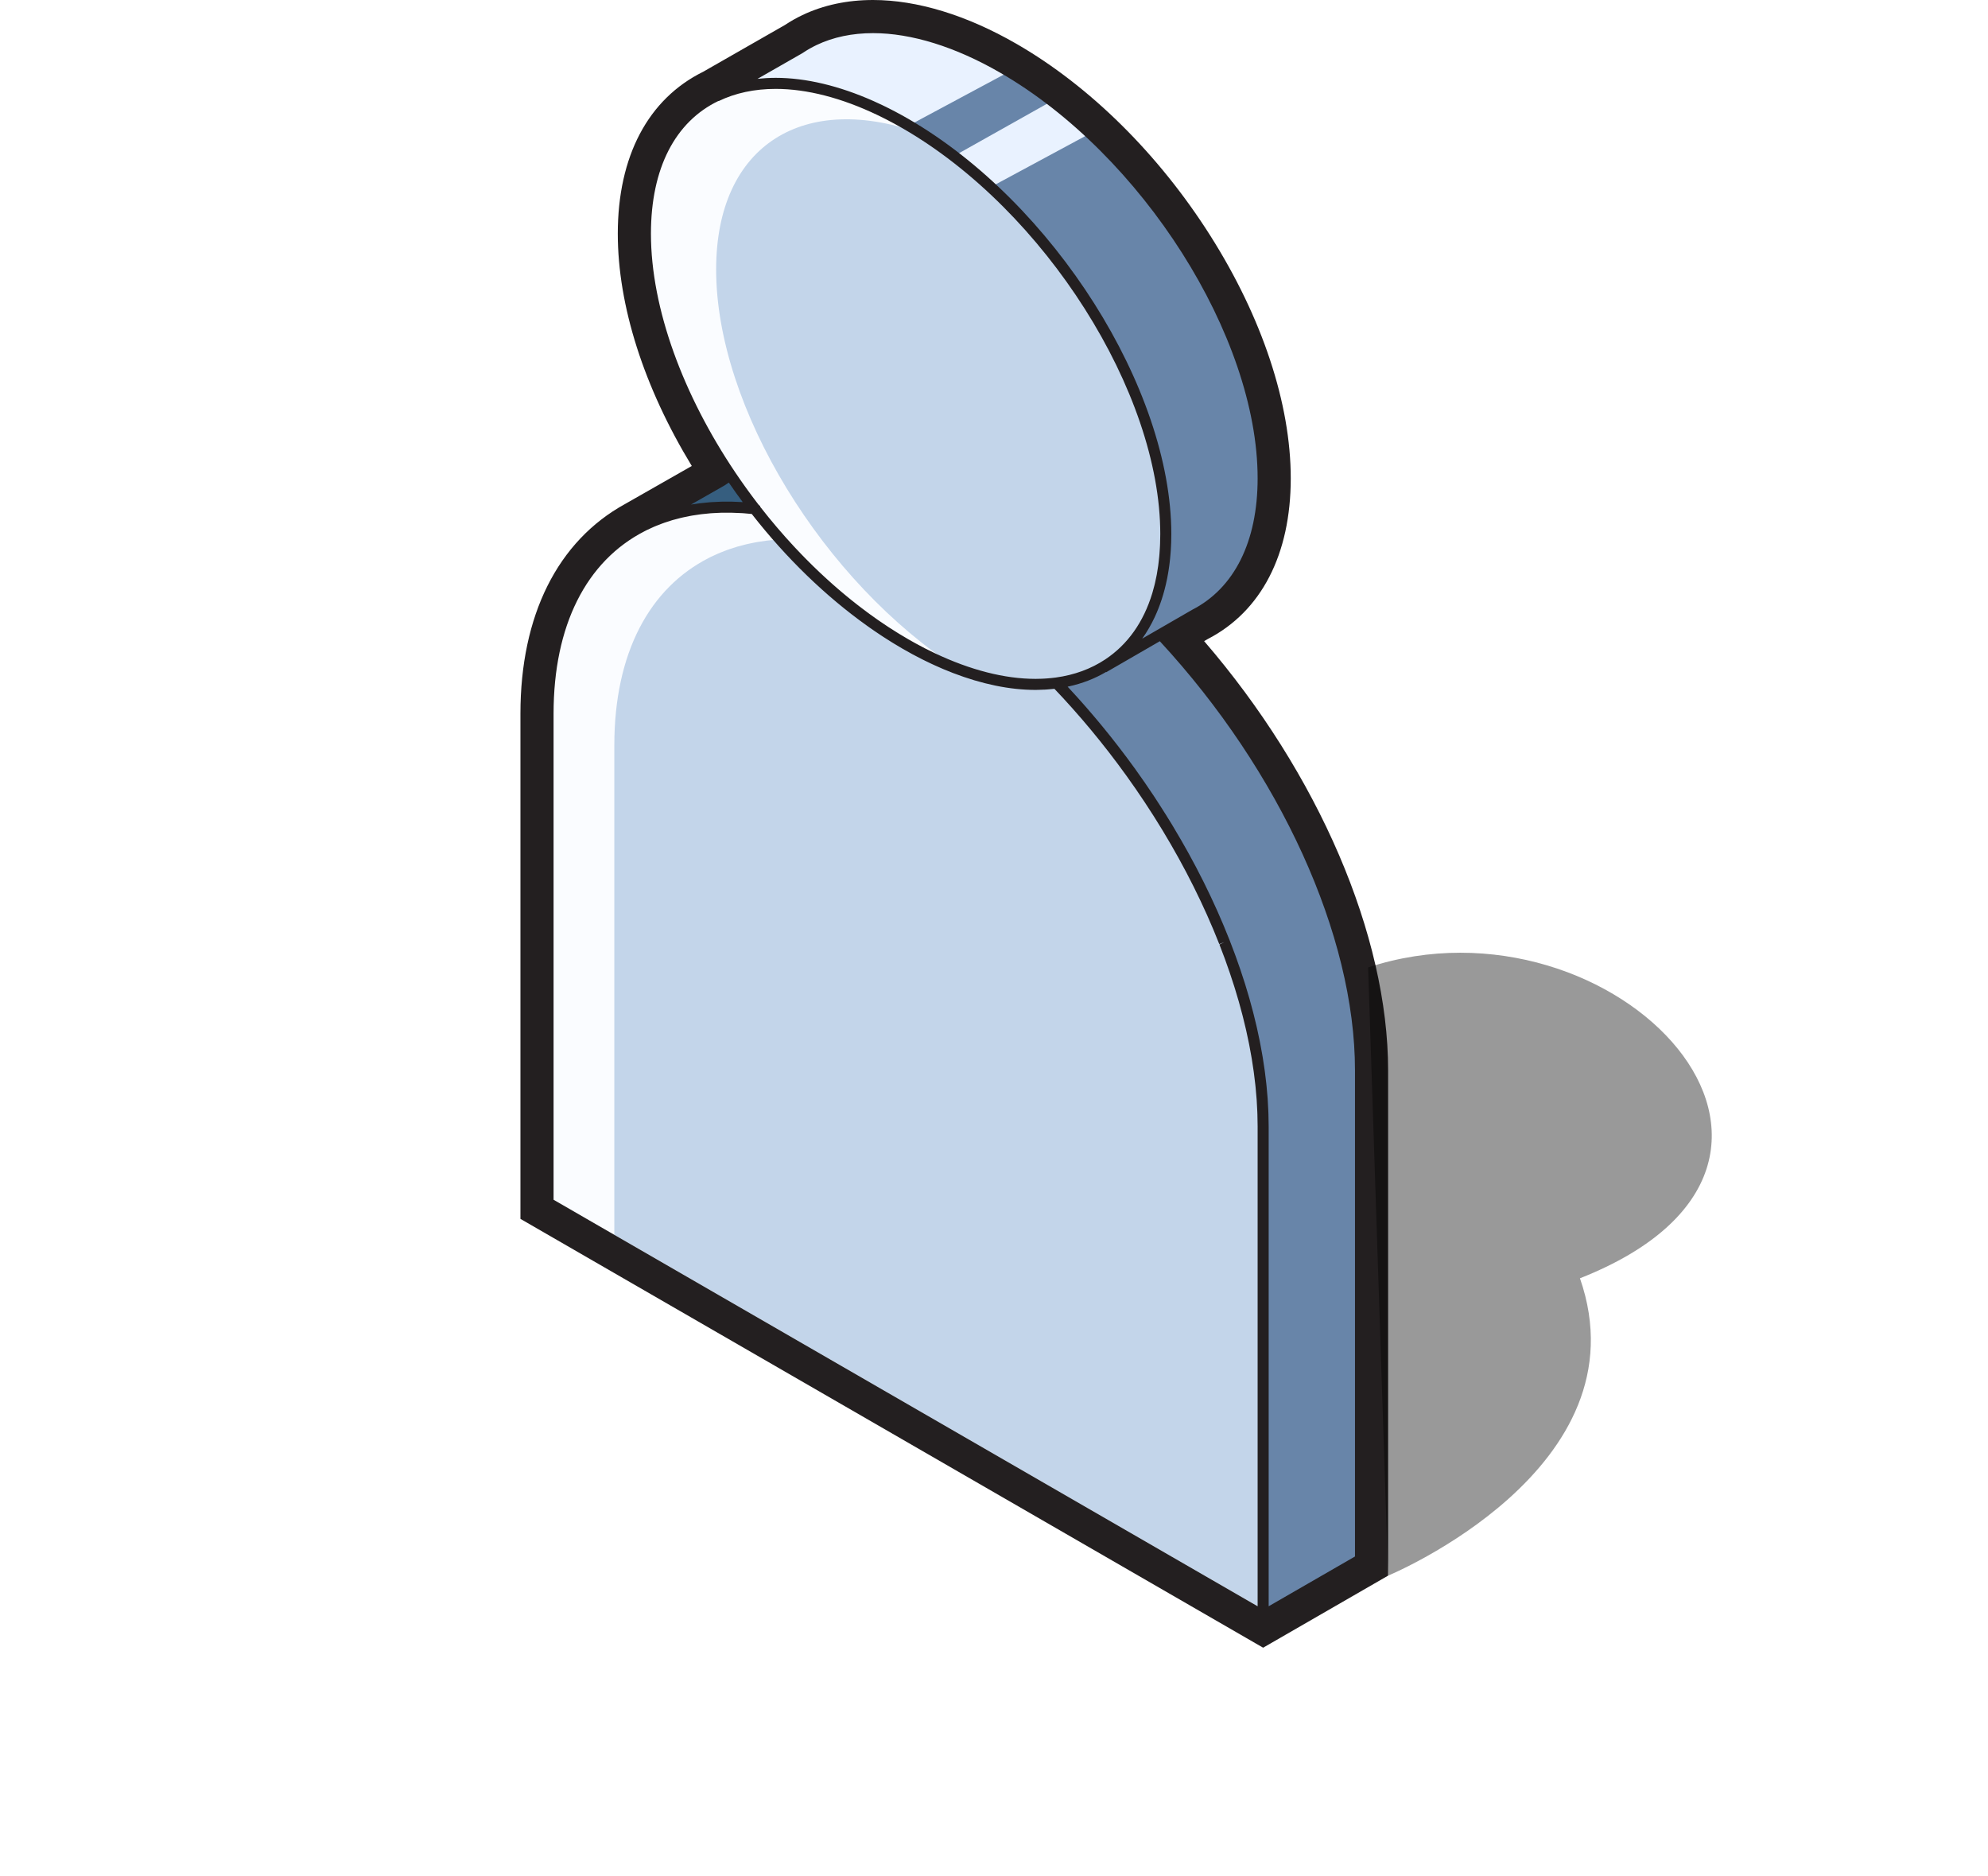
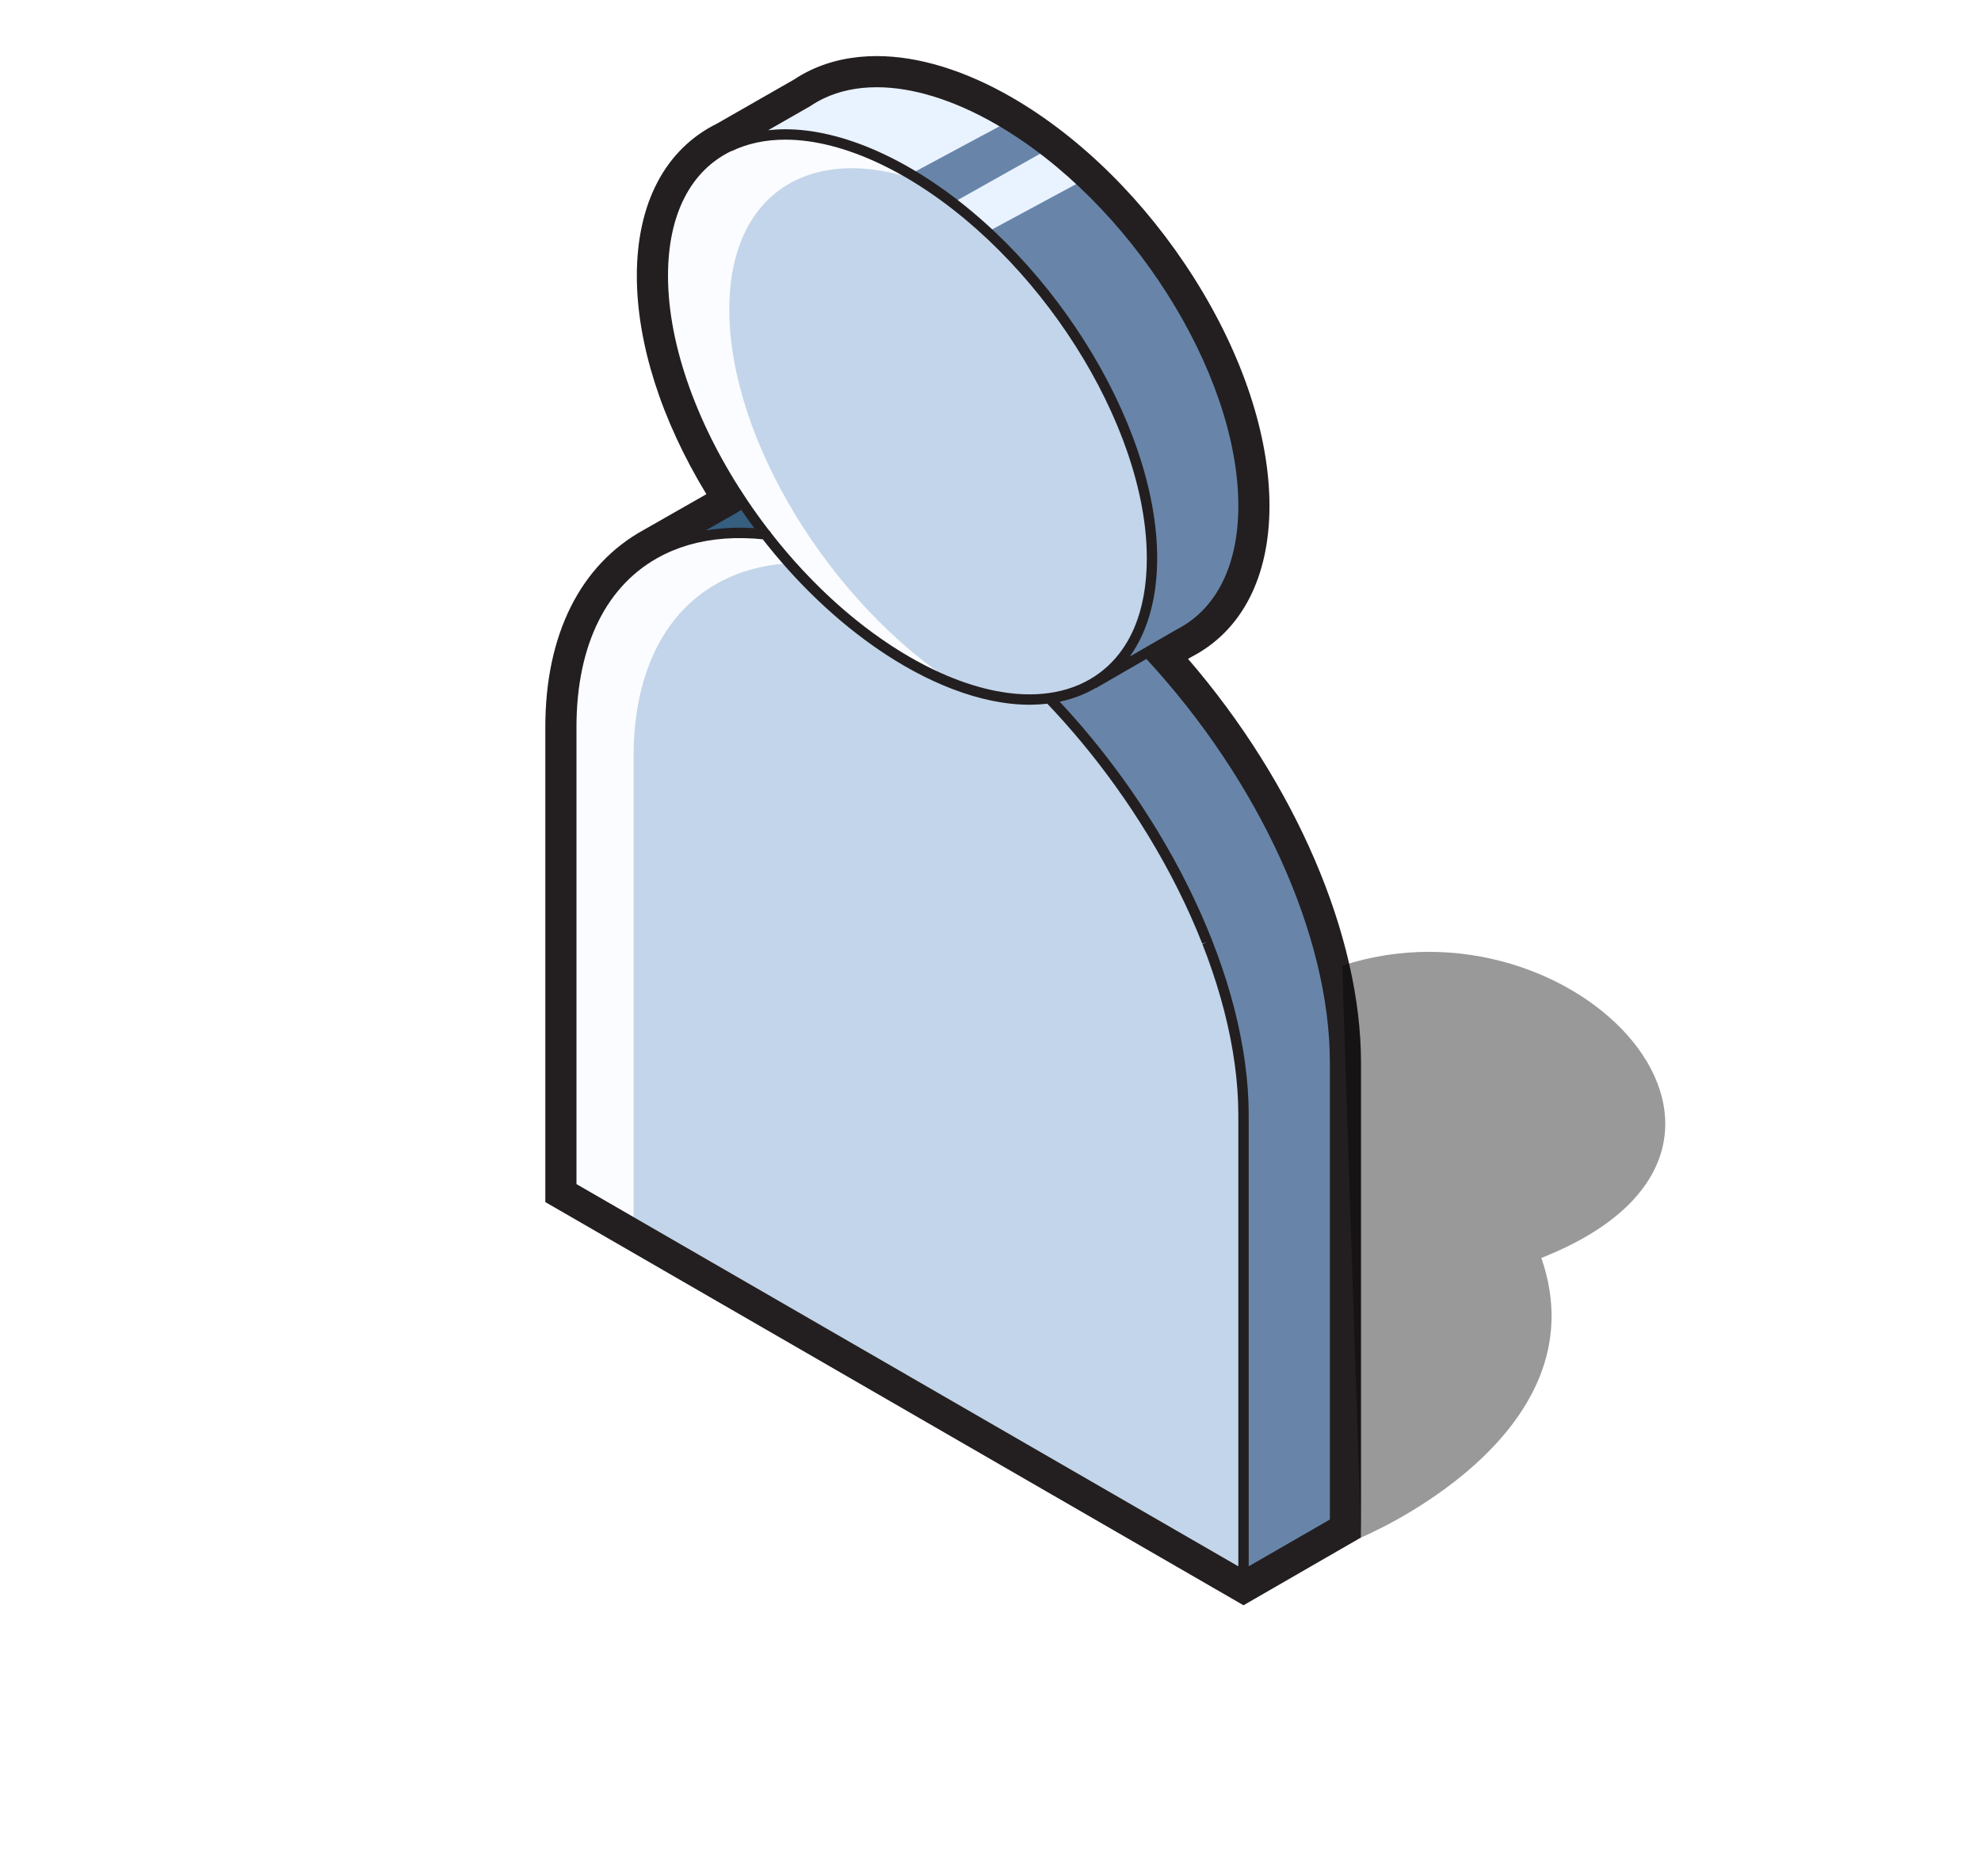
- <svg xmlns="http://www.w3.org/2000/svg" version="1.1" id="Layer_1" x="0px" y="0px" width="676.889" height="638.628" viewBox="0 0 676.889 638.628" enable-background="new 0 0 676.889 638.628" xml:space="preserve">
+ <svg xmlns="http://www.w3.org/2000/svg" version="1.1" id="Layer_1" x="0px" y="0px" width="717.502" height="679.241" viewBox="-20.307 -20.307 717.502 679.241" enable-background="new 0 0 676.889 638.628" xml:space="preserve">
  <g>
    <path opacity="0.4" fill="#000000" enable-background="new    " d="M415.931,481.16L415.931,481.16" />
    <g>
      <path fill="#231F20" d="M411.659,479.132l3.511,2.028l3.515-2.028" />
    </g>
  </g>
  <g>
    <g>
      <path fill="#C3D5EA" d="M396.936,181.847c0,48.927-39.663,65.692-88.592,37.443c-48.927-28.248-88.59-90.812-88.59-139.739    s39.663-65.692,88.59-37.443C357.274,70.355,396.936,132.918,396.936,181.847z" />
      <path fill="#FAFCFF" d="M243.835,91.772c0-42.682,30.186-60.883,70.372-46.082c-1.938-1.246-3.892-2.445-5.862-3.583    c-48.927-28.248-88.59-11.484-88.59,37.443c0,48.928,39.663,111.492,88.59,139.739    c6.247,3.606,12.339,6.474,18.219,8.639C280.371,198.24,243.835,138.729,243.835,91.772z" />
      <path fill="#365E7F" d="M245.715,163.673l-28.313,16.137l0.003,0.004c0.428-0.234,0.868-0.452,1.304-0.675    c0.242-0.124,0.478-0.254,0.723-0.374c0.832-0.408,1.678-0.794,2.535-1.163c0.28-0.12,0.566-0.233,0.849-0.348    c0.639-0.263,1.286-0.515,1.941-0.755c0.308-0.114,0.615-0.226,0.925-0.335c0.792-0.276,1.593-0.537,2.404-0.78    c0.139-0.042,0.276-0.089,0.415-0.13c0.957-0.28,1.927-0.532,2.908-0.767c0.262-0.063,0.528-0.119,0.792-0.179    c0.774-0.175,1.554-0.336,2.344-0.483c0.266-0.049,0.532-0.101,0.8-0.147c2.079-0.36,4.209-0.626,6.388-0.796    c0.227-0.017,0.457-0.031,0.686-0.047c0.928-0.063,1.863-0.11,2.809-0.138c0.199-0.006,0.396-0.016,0.597-0.02    c2.295-0.051,4.638,0,7.028,0.153c0.186,0.013,0.375,0.027,0.563,0.04c1.091,0.078,2.19,0.175,3.299,0.295    c0.078,0.009,0.154,0.013,0.233,0.02c0.001,0.001,0.002,0.002,0.002,0.002c-2.883-3.722-5.638-7.538-8.25-11.427    C247.684,162.37,246.684,163,245.715,163.673z" />
      <path fill="#C3D5EA" d="M430.01,379.423c-0.011-0.363-0.024-0.727-0.04-1.09    c-0.049-1.218-0.114-2.439-0.196-3.667c-0.014-0.176-0.021-0.352-0.034-0.53    c-0.1-1.382-0.223-2.773-0.364-4.168c-0.037-0.353-0.077-0.707-0.114-1.062    c-0.128-1.177-0.27-2.357-0.429-3.541c-0.034-0.271-0.066-0.539-0.104-0.809    c-0.193-1.409-0.41-2.824-0.644-4.242c-0.053-0.317-0.11-0.635-0.164-0.952    c-0.205-1.191-0.424-2.384-0.655-3.582c-0.063-0.316-0.122-0.634-0.183-0.95    c-0.289-1.438-0.595-2.883-0.923-4.329c-0.055-0.241-0.114-0.483-0.168-0.726c-0.291-1.255-0.595-2.513-0.915-3.772    c-0.084-0.332-0.167-0.666-0.252-0.999c-0.382-1.475-0.779-2.952-1.199-4.431    c-0.027-0.098-0.058-0.196-0.085-0.295c-0.4-1.391-0.817-2.784-1.249-4.179    c-0.101-0.324-0.202-0.65-0.303-0.975c-0.946-2.998-1.968-6.001-3.062-9.005    c-0.109-0.294-0.215-0.588-0.324-0.881c-0.537-1.451-1.085-2.903-1.654-4.354    c-0.021-0.05-0.04-0.1-0.06-0.15c-0.606-1.544-1.235-3.086-1.882-4.628    c-0.096-0.234-0.197-0.469-0.295-0.703c-0.6-1.421-1.214-2.841-1.845-4.26    c-0.053-0.118-0.104-0.237-0.156-0.356c-0.698-1.561-1.416-3.119-2.15-4.676    c-0.066-0.144-0.136-0.286-0.204-0.429c-0.689-1.452-1.392-2.9-2.111-4.347    c-0.071-0.142-0.141-0.282-0.212-0.425c-0.79-1.582-1.597-3.158-2.424-4.733    c-0.003-0.005-0.006-0.009-0.008-0.014c-0.808-1.54-1.639-3.074-2.48-4.604    c-0.078-0.141-0.153-0.281-0.233-0.421c-1.72-3.113-3.51-6.207-5.368-9.277    c-0.069-0.113-0.136-0.226-0.207-0.339c-1.88-3.099-3.829-6.173-5.841-9.217    c-0.045-0.067-0.089-0.133-0.132-0.2c-2.046-3.088-4.156-6.146-6.33-9.164    c-0.002-0.003-0.003-0.007-0.008-0.01c-7.697-10.692-16.175-20.913-25.26-30.397    c-14.496,1.974-32.236-2.183-51.399-13.248c-19.161-11.063-36.901-27.389-51.395-46.099    c-0.079-0.009-0.157-0.016-0.236-0.023c-1.109-0.12-2.208-0.217-3.299-0.295    c-0.188-0.013-0.376-0.027-0.563-0.04c-2.39-0.153-4.733-0.204-7.028-0.153c-0.201,0.005-0.399,0.014-0.597,0.02    c-0.946,0.028-1.881,0.074-2.809,0.138c-0.229,0.016-0.458,0.029-0.686,0.047c-2.179,0.169-4.308,0.436-6.388,0.796    c-0.268,0.047-0.534,0.097-0.8,0.147c-0.79,0.147-1.57,0.309-2.344,0.483c-0.264,0.06-0.53,0.115-0.792,0.179    c-0.982,0.235-1.952,0.487-2.908,0.767c-0.14,0.041-0.277,0.088-0.415,0.13c-0.812,0.244-1.612,0.505-2.404,0.78    c-0.31,0.108-0.619,0.221-0.925,0.335c-0.654,0.24-1.301,0.493-1.941,0.755    c-0.284,0.115-0.57,0.228-0.849,0.348c-0.858,0.369-1.704,0.754-2.535,1.163c-0.245,0.12-0.481,0.25-0.723,0.374    c-19.928,10.169-32.105,32.051-32.105,63.817V409.56l243.481,140.573V383.53    C430.087,382.168,430.055,380.798,430.01,379.423z" />
      <path fill="#FAFCFF" d="M209.169,420.412V253.809c0-31.765,12.177-53.648,32.105-63.817    c0.242-0.123,0.479-0.254,0.723-0.374c0.832-0.408,1.678-0.795,2.535-1.163c0.28-0.12,0.566-0.232,0.849-0.348    c0.64-0.262,1.286-0.515,1.941-0.755c0.307-0.114,0.615-0.226,0.925-0.335c0.792-0.276,1.592-0.537,2.404-0.78    c0.139-0.042,0.276-0.089,0.416-0.13c0.956-0.279,1.926-0.532,2.907-0.766c0.262-0.063,0.528-0.119,0.793-0.179    c0.773-0.175,1.554-0.335,2.343-0.482c0.266-0.049,0.532-0.101,0.8-0.147c2.079-0.36,4.209-0.626,6.388-0.795    c0.227-0.018,0.457-0.031,0.686-0.047c0.213-0.016,0.432-0.019,0.645-0.032    c-3.002-3.389-5.9-6.884-8.678-10.469c-0.079-0.009-0.157-0.016-0.236-0.023    c-1.109-0.12-2.208-0.217-3.299-0.295c-0.188-0.013-0.376-0.027-0.563-0.04c-2.39-0.153-4.733-0.204-7.028-0.153    c-0.201,0.005-0.399,0.014-0.597,0.02c-0.946,0.028-1.881,0.074-2.809,0.138c-0.229,0.016-0.458,0.029-0.686,0.047    c-2.179,0.169-4.308,0.436-6.388,0.796c-0.268,0.047-0.534,0.097-0.8,0.147c-0.79,0.147-1.57,0.309-2.344,0.483    c-0.264,0.06-0.53,0.115-0.792,0.179c-0.982,0.235-1.952,0.487-2.908,0.767c-0.14,0.041-0.277,0.088-0.415,0.13    c-0.812,0.244-1.612,0.505-2.404,0.78c-0.31,0.108-0.619,0.221-0.925,0.335c-0.654,0.24-1.301,0.493-1.941,0.755    c-0.284,0.115-0.57,0.228-0.849,0.348c-0.858,0.369-1.704,0.754-2.535,1.163c-0.245,0.12-0.481,0.25-0.723,0.374    c-19.928,10.169-32.105,32.051-32.105,63.817V409.56l243.481,140.573v-2.173L209.169,420.412z" />
      <path fill="#6885A9" d="M430.087,162.862c0,23.118-8.857,39.055-23.363,46.454l-29.529,17.063l-0.095-0.121    c12.401-8.085,19.837-23.231,19.837-44.413c0-38.415-24.453-85.244-58.647-117.256    c-4.09-3.836-8.32-7.455-12.665-10.812c-5.584-4.334-11.366-8.255-17.28-11.668c-0.235-0.141-0.479-0.273-0.714-0.404    c-25.15-14.328-47.788-16.726-63.799-8.969l28.375-16.227c1.598-1.081,3.271-2.04,5.029-2.877    c16.142-7.681,38.961-5.114,64.259,9.485c0.461,0.264,0.922,0.537,1.383,0.819c5.237,3.103,10.37,6.59,15.343,10.426    c4.597,3.526,9.063,7.333,13.378,11.385C405.708,77.77,430.087,124.505,430.087,162.862z" />
      <path fill="#E9F2FF" d="M342.878,23.937L342.06,25.244l-30.696,16.462h-3.732    c-25.15-14.328-47.788-16.726-63.799-8.969l28.375-16.227c1.597-1.081,3.271-2.04,5.029-2.877    c16.142-7.681,38.961-5.114,64.259,9.485C341.956,23.382,342.417,23.654,342.878,23.937z" />
      <path fill="#E9F2FF" d="M371.599,45.749l-2.116,0.602l-30.441,16.406l-0.752,1.833c-4.09-3.836-8.32-7.455-12.665-10.812    l0.94-1.645l29.861-16.773l1.795-0.996C362.818,37.888,367.285,41.697,371.599,45.749z" />
      <g>
        <path fill="#6885A9" d="M239.262,35.357L239.262,35.357L239.262,35.357z" />
      </g>
      <path fill="#6885A9" d="M395.263,215.937L377.189,226.38l-0.087-0.122c0.101-0.067,0.194-0.143,0.295-0.209    c-5.096,3.392-11.034,5.588-17.661,6.489c9.088,9.486,17.57,19.702,25.268,30.397    c0.005,0.003,0.006,0.007,0.008,0.01c2.174,3.019,4.285,6.076,6.33,9.164    c0.043,0.067,0.087,0.133,0.132,0.2c2.012,3.044,3.96,6.118,5.841,9.217    c0.071,0.114,0.138,0.226,0.207,0.339c1.858,3.07,3.648,6.163,5.368,9.277    c0.08,0.139,0.154,0.28,0.233,0.421c0.841,1.53,1.673,3.064,2.48,4.604c0.002,0.005,0.005,0.009,0.008,0.014    c0.827,1.575,1.634,3.151,2.424,4.733c0.071,0.143,0.141,0.283,0.212,0.425    c0.719,1.447,1.423,2.896,2.111,4.347c0.067,0.143,0.138,0.285,0.204,0.429    c0.735,1.557,1.453,3.116,2.15,4.676c0.052,0.118,0.103,0.237,0.156,0.356    c0.632,1.419,1.246,2.838,1.845,4.26c0.098,0.234,0.199,0.469,0.295,0.703    c0.647,1.541,1.276,3.084,1.882,4.628c0.02,0.05,0.038,0.1,0.06,0.15    c0.57,1.451,1.117,2.903,1.654,4.354c0.109,0.294,0.215,0.588,0.324,0.881    c1.094,3.004,2.116,6.008,3.062,9.005c0.101,0.324,0.202,0.65,0.303,0.975    c0.432,1.395,0.849,2.788,1.249,4.179c0.027,0.1,0.058,0.197,0.085,0.295    c0.421,1.48,0.817,2.956,1.199,4.431c0.085,0.334,0.168,0.666,0.252,0.999    c0.32,1.259,0.624,2.517,0.915,3.772c0.055,0.242,0.114,0.485,0.168,0.725    c0.328,1.446,0.634,2.89,0.923,4.329c0.061,0.316,0.121,0.634,0.183,0.95c0.231,1.198,0.45,2.392,0.655,3.582    c0.053,0.317,0.11,0.635,0.164,0.952c0.234,1.419,0.451,2.832,0.644,4.242    c0.038,0.271,0.071,0.539,0.104,0.809c0.159,1.185,0.3,2.364,0.429,3.541    c0.037,0.355,0.077,0.708,0.114,1.062c0.141,1.395,0.265,2.787,0.364,4.168    c0.013,0.178,0.02,0.353,0.034,0.53c0.082,1.227,0.147,2.448,0.196,3.667    c0.016,0.364,0.029,0.727,0.04,1.09c0.045,1.376,0.077,2.745,0.077,4.105v166.603l33.149-19.115V364.411    C463.235,316.481,435.528,259.04,395.263,215.937z" />
      <path fill="#231F20" d="M409.995,218.282l1.225-0.708c18.231-9.419,28.266-28.837,28.266-54.711    c0-25.423-9.734-54.779-27.409-82.659c-17.53-27.652-40.928-50.815-65.883-65.223C329.22,5.18,312.301,0,297.266,0    c-8.805,0-16.905,1.731-24.074,5.143c-2.046,0.975-4.044,2.108-5.943,3.37L239.431,24.428    c-18.754,9.246-29.079,28.807-29.079,55.121c0,24.521,8.892,52.301,25.194,79.098L212.81,171.605    c-22.962,12.625-35.607,37.964-35.607,71.35v172.031l252.878,145.999l42.554-24.538V364.411    C472.637,318.447,448.855,263.363,409.995,218.282z M273.14,18.14l0.119-0.074    c1.525-1.03,3.135-1.952,4.785-2.738c5.641-2.684,12.108-4.046,19.223-4.046c13.056,0,28.025,4.658,43.287,13.468    c48.332,27.904,87.652,89.861,87.652,138.111c0,21.527-7.934,37.429-22.341,44.779l-10.249,5.921v-0.002    l-6.71,3.877c0.381-0.532,0.748-1.076,1.106-1.63c0.034-0.049,0.067-0.099,0.1-0.149    c0.347-0.541,0.684-1.094,1.011-1.654c0.037-0.061,0.072-0.121,0.109-0.183    c0.328-0.566,0.644-1.143,0.952-1.73c0.026-0.049,0.052-0.1,0.078-0.149c0.315-0.608,0.621-1.225,0.917-1.856    c0.003-0.008,0.006-0.016,0.011-0.023c1.795-3.851,3.182-8.099,4.127-12.715    c0.031-0.149,0.063-0.296,0.093-0.446c0.118-0.595,0.223-1.197,0.327-1.804    c0.046-0.263,0.09-0.526,0.132-0.792c0.085-0.542,0.165-1.089,0.241-1.641    c0.048-0.35,0.092-0.704,0.133-1.058c0.06-0.497,0.116-0.996,0.167-1.5c0.045-0.436,0.081-0.877,0.118-1.319    c0.037-0.447,0.075-0.892,0.106-1.344c0.037-0.555,0.061-1.118,0.087-1.681    c0.016-0.358,0.037-0.711,0.049-1.073c0.031-0.939,0.049-1.886,0.049-2.846    c0-49.448-40.165-112.866-89.532-141.367c-2.969-1.714-5.929-3.276-8.872-4.684    c-0.666-0.318-1.329-0.617-1.993-0.921c-0.313-0.143-0.628-0.295-0.941-0.435    c-11.717-5.216-23.076-7.936-33.365-7.936c-1.022,0-2.027,0.034-3.02,0.085c-0.145,0.008-0.287,0.02-0.431,0.029    c-0.845,0.051-1.681,0.119-2.505,0.208c-0.077,0.008-0.157,0.01-0.233,0.019L273.14,18.14z M355.638,231.038    c-0.328,0.018-0.658,0.036-0.99,0.049c-0.602,0.022-1.206,0.037-1.819,0.04c-0.084,0-0.168,0.004-0.254,0.004    c-10.483,0.001-22.199-3.008-34.309-8.751c-1.039-0.493-2.081-1.002-3.126-1.536    c-0.049-0.025-0.098-0.049-0.147-0.074c-0.276-0.142-0.552-0.294-0.83-0.439    c-1.621-0.845-3.247-1.729-4.878-2.67c-1.008-0.581-2.011-1.185-3.015-1.798    c-0.258-0.157-0.516-0.316-0.773-0.476c-0.977-0.605-1.953-1.221-2.924-1.855    c-0.109-0.071-0.216-0.145-0.325-0.216c-0.872-0.572-1.741-1.159-2.607-1.754c-0.321-0.22-0.642-0.442-0.963-0.666    c-0.841-0.588-1.681-1.185-2.518-1.793c-0.349-0.255-0.698-0.515-1.047-0.773c-0.642-0.476-1.285-0.958-1.923-1.446    c-0.412-0.314-0.825-0.63-1.235-0.949c-0.681-0.53-1.359-1.068-2.036-1.611    c-0.557-0.448-1.112-0.902-1.666-1.358c-0.462-0.382-0.925-0.765-1.387-1.154    c-0.479-0.403-0.957-0.806-1.433-1.215c-0.661-0.57-1.32-1.145-1.977-1.727    c-0.548-0.487-1.094-0.98-1.64-1.474c-0.408-0.371-0.816-0.743-1.222-1.12c-0.472-0.436-0.943-0.87-1.411-1.312    c-0.719-0.678-1.435-1.366-2.148-2.061c-0.43-0.418-0.857-0.842-1.283-1.265    c-0.506-0.502-1.009-1.008-1.511-1.518c-0.421-0.427-0.841-0.855-1.259-1.286    c-0.709-0.734-1.414-1.474-2.115-2.223c-0.302-0.32-0.601-0.643-0.899-0.966    c-0.83-0.898-1.656-1.801-2.474-2.719c-0.082-0.092-0.164-0.186-0.245-0.278    c-0.847-0.954-1.687-1.919-2.521-2.895c-0.117-0.138-0.236-0.275-0.353-0.413    c-0.915-1.076-1.823-2.165-2.722-3.266c-0.012-0.015-0.023-0.029-0.035-0.045    c-0.939-1.152-1.869-2.318-2.788-3.497v-0.205l-0.491-0.425c-0.236-0.306-0.469-0.612-0.703-0.918    c-0.36-0.471-0.718-0.942-1.075-1.417c-0.28-0.373-0.559-0.747-0.835-1.123    c-0.355-0.48-0.708-0.962-1.061-1.445c-0.272-0.374-0.542-0.747-0.812-1.123    c-0.359-0.501-0.713-1.004-1.066-1.507c-0.252-0.358-0.507-0.715-0.756-1.074c-0.559-0.804-1.111-1.612-1.655-2.42    c-17.644-26.205-28.738-55.7-28.738-81.329c0-22.328,8.318-38.14,22.989-45.18l0.033,0.062    c5.699-2.762,12.249-4.163,19.468-4.163c10.608,0,22.477,3.074,34.739,8.953c1.838,0.881,3.684,1.826,5.534,2.831    c0.05,0.027,0.1,0.052,0.15,0.08c0.952,0.518,1.904,1.052,2.857,1.603    c48.332,27.904,87.651,89.86,87.651,138.111c0,1.118-0.027,2.215-0.069,3.3c-0.013,0.353-0.034,0.701-0.05,1.051    c-0.038,0.736-0.084,1.464-0.141,2.184c-0.031,0.388-0.063,0.775-0.098,1.158    c-0.069,0.728-0.15,1.445-0.239,2.155c-0.04,0.314-0.072,0.634-0.114,0.945    c-0.136,0.98-0.289,1.945-0.462,2.893c-0.048,0.254-0.103,0.501-0.151,0.752c-0.144,0.739-0.298,1.471-0.467,2.19    c-0.066,0.277-0.133,0.553-0.202,0.828c-0.191,0.767-0.395,1.525-0.613,2.268    c-0.045,0.148-0.085,0.299-0.128,0.447c-2.979,9.789-8.355,17.405-15.963,22.466    c-0.003,0.003-0.008,0.006-0.013,0.009c-4.879,3.246-10.551,5.325-16.861,6.185    c-0.95,0.128-1.922,0.225-2.904,0.3C356.267,230.998,355.955,231.02,355.638,231.038z M246.646,165.307    l0.143-0.09c0.429-0.299,0.878-0.598,1.365-0.908c1.529,2.235,3.114,4.456,4.738,6.643    c-0.838-0.052-1.663-0.078-2.491-0.106c-0.356-0.013-0.718-0.038-1.073-0.046c-1.196-0.025-2.379-0.026-3.547,0    l-0.609,0.02c-0.971,0.029-1.93,0.077-2.881,0.143l-0.704,0.048c-1.089,0.085-2.173,0.195-3.248,0.327    c-0.346,0.044-0.684,0.103-1.029,0.15c-0.678,0.095-1.361,0.183-2.027,0.295L246.646,165.307z     M428.206,546.875L188.485,408.474V242.956c0-29.846,11.038-51.915,31.081-62.142l0.302-0.157    c0.13-0.069,0.259-0.137,0.393-0.202c0.765-0.375,1.588-0.754,2.449-1.124c0.179-0.077,0.36-0.15,0.541-0.222    l0.28-0.114c0.618-0.254,1.243-0.497,1.876-0.73c0.298-0.11,0.595-0.219,0.894-0.323    c0.766-0.266,1.54-0.519,2.33-0.755l0.399-0.125c0.874-0.255,1.796-0.498,2.819-0.743l0.769-0.173    c0.751-0.169,1.507-0.326,2.274-0.469l0.776-0.143c0.283-0.049,0.577-0.082,0.863-0.128    c0.735-0.117,1.468-0.237,2.215-0.329c1.035-0.128,2.082-0.234,3.136-0.317l0.667-0.045    c0.903-0.062,1.814-0.107,2.737-0.135l0.291-0.01l0.291-0.009c2.047-0.045,4.16,0.003,6.286,0.125    c0.191,0.011,0.381,0.013,0.573,0.024l0.555,0.04c0.886,0.063,1.782,0.147,2.683,0.24    c11.766,15.068,25.158,28.019,39.281,38.079c0.348,0.249,0.696,0.499,1.046,0.743    c0.499,0.35,0.998,0.697,1.5,1.039c0.677,0.464,1.355,0.919,2.036,1.369c0.355,0.235,0.709,0.47,1.065,0.7    c0.865,0.563,1.733,1.112,2.604,1.652c0.285,0.177,0.572,0.353,0.858,0.528c1.013,0.619,2.028,1.228,3.049,1.818    c1.08,0.624,2.158,1.223,3.236,1.806c0.32,0.173,0.639,0.338,0.96,0.506    c0.767,0.408,1.535,0.809,2.302,1.196c0.348,0.175,0.697,0.344,1.044,0.516    c0.76,0.374,1.518,0.74,2.275,1.094c0.314,0.147,0.628,0.291,0.94,0.434    c0.83,0.379,1.658,0.746,2.486,1.1c0.228,0.098,0.458,0.198,0.687,0.295    c1.026,0.432,2.047,0.845,3.066,1.238c0.025,0.01,0.049,0.02,0.076,0.03    c9.847,3.788,19.36,5.758,28.101,5.758c0.185,0,0.364-0.011,0.549-0.013c0.103-0.001,0.207-0.005,0.31-0.007    c0.823-0.013,1.641-0.04,2.445-0.085c0.236-0.013,0.47-0.032,0.704-0.049c0.7-0.049,1.389-0.11,2.073-0.183    c0.119-0.013,0.244-0.018,0.363-0.032c0.898,0.943,1.795,1.89,2.683,2.849    c0.006,0.007,0.013,0.014,0.02,0.02c2.205,2.386,4.375,4.818,6.507,7.294c0.005,0.005,0.009,0.009,0.013,0.014    c1.039,1.207,2.071,2.426,3.091,3.652c0.031,0.038,0.063,0.074,0.093,0.112    c0.979,1.178,1.948,2.367,2.909,3.562c0.071,0.089,0.143,0.175,0.214,0.263c0.912,1.137,1.813,2.284,2.708,3.436    c0.114,0.147,0.231,0.292,0.345,0.44c0.86,1.112,1.708,2.232,2.552,3.356    c0.141,0.188,0.284,0.373,0.425,0.562c0.978,1.308,1.943,2.625,2.896,3.95l0.127,0.176l0.002,0.002    c2.087,2.903,4.161,5.909,6.167,8.935l0.132,0.2c1.992,3.012,3.943,6.092,5.81,9.167l0.196,0.324    c1.84,3.037,3.633,6.137,5.342,9.228l0.22,0.402c0.822,1.492,1.631,2.987,2.419,4.488l0.027,0.051    l0.045,0.085c0.814,1.55,1.608,3.103,2.389,4.664l0.207,0.418c0.716,1.436,1.414,2.875,2.098,4.316l0.202,0.425    c0.729,1.546,1.442,3.093,2.126,4.622l0.162,0.372c0.628,1.408,1.236,2.817,1.827,4.217l0.298,0.707    c0.641,1.529,1.265,3.058,1.867,4.588l1.749-0.687l-1.691,0.837c0.565,1.438,1.109,2.878,1.641,4.315    l0.323,0.875c1.082,2.97,2.103,5.974,3.031,8.921l0.303,0.971c0.427,1.384,0.841,2.763,1.233,4.133l0.089,0.3    c0.416,1.466,0.809,2.927,1.188,4.389l0.251,0.99c0.317,1.247,0.618,2.491,0.904,3.729l0.167,0.722    c0.324,1.429,0.628,2.858,0.912,4.275l0.182,0.944c0.23,1.186,0.445,2.367,0.647,3.536l0.164,0.949    c0.231,1.4,0.445,2.797,0.638,4.2l0.101,0.791c0.156,1.171,0.297,2.335,0.422,3.487l0.114,1.055    c0.138,1.379,0.262,2.752,0.358,4.118l0.034,0.52c0.081,1.209,0.144,2.411,0.194,3.636    c0.014,0.35,0.027,0.702,0.038,1.055c0.05,1.581,0.075,2.866,0.075,4.044L428.206,546.875    L428.206,546.875z M461.355,529.93L431.966,546.877V383.529c0-1.22-0.023-2.545-0.075-4.163    c-0.013-0.369-0.026-0.739-0.042-1.109c-0.05-1.235-0.114-2.471-0.201-3.728l-0.032-0.526    c-0.101-1.4-0.226-2.808-0.369-4.229l-0.114-1.071c-0.066-0.595-0.146-1.192-0.215-1.789    c-0.074-0.597-0.138-1.193-0.217-1.789l-0.032-0.259c-0.024-0.191-0.049-0.382-0.075-0.565    c-0.194-1.426-0.413-2.857-0.652-4.297l-0.165-0.961c-0.208-1.203-0.429-2.408-0.664-3.625l-0.185-0.957    c-0.291-1.455-0.602-2.914-0.932-4.378l-0.084-0.364l-0.085-0.367    c-0.294-1.267-0.602-2.537-0.924-3.812l-0.255-1.007c-0.385-1.489-0.787-2.979-1.209-4.468    l-0.089-0.305c-0.403-1.403-0.825-2.811-1.261-4.221l-0.306-0.982c-0.947-3.005-1.986-6.061-3.089-9.091    l-0.327-0.88c-0.54-1.463-1.094-2.925-1.691-4.452l-0.035-0.089c-0.61-1.556-1.246-3.112-1.896-4.661    l-0.3-0.714c-0.606-1.432-1.225-2.862-1.862-4.298l-0.154-0.352c-0.704-1.572-1.426-3.142-2.159-4.697    l-0.212-0.447c-0.693-1.462-1.403-2.922-2.124-4.374l-0.215-0.432    c-0.782-1.565-1.581-3.126-2.398-4.684l-0.072-0.135c-0.806-1.538-1.636-3.07-2.476-4.596    l-0.234-0.425c-0.762-1.38-1.55-2.764-2.346-4.146c-1.002-1.741-2.02-3.477-3.057-5.19l-0.003-0.005    c-0.002-0.001-0.002-0.002-0.003-0.004l-0.204-0.336c-1.304-2.147-2.662-4.297-4.04-6.435    c-0.612-0.95-1.22-1.905-1.841-2.844l-0.133-0.201c-1.026-1.547-2.071-3.092-3.126-4.622    c-1.056-1.529-2.121-3.041-3.19-4.527l-0.114-0.195l-0.074-0.066c-0.924-1.281-1.861-2.554-2.805-3.82    c-0.374-0.5-0.754-0.993-1.131-1.49c-0.568-0.752-1.137-1.505-1.713-2.251    c-0.483-0.626-0.973-1.245-1.461-1.866c-0.474-0.605-0.949-1.21-1.429-1.811c-0.548-0.689-1.103-1.371-1.659-2.054    c-0.422-0.516-0.841-1.034-1.265-1.548c-0.607-0.735-1.218-1.466-1.832-2.194    c-0.374-0.443-0.748-0.887-1.125-1.327c-0.661-0.776-1.326-1.548-1.995-2.316    c-0.326-0.374-0.653-0.746-0.979-1.117c-0.719-0.816-1.442-1.629-2.169-2.436    c-0.271-0.301-0.545-0.6-0.817-0.899c-0.78-0.859-1.564-1.715-2.355-2.563    c-0.053-0.057-0.106-0.117-0.159-0.175c0.103-0.021,0.204-0.049,0.306-0.071    c4.673-1.012,8.949-2.674,12.781-4.941l0.058,0.079v-0.001l2.517-1.453l15.73-9.09    c41.018,44.373,66.45,100.231,66.45,146.096v165.519H461.355z" />
    </g>
    <path opacity="0.4" fill="#000000" enable-background="new    " d="M472.637,536.447c0,0,87.908-36.365,65.316-101.234   c100.763-39.767,12.037-133.43-72.121-105.835L472.637,536.447z" />
  </g>
</svg>
